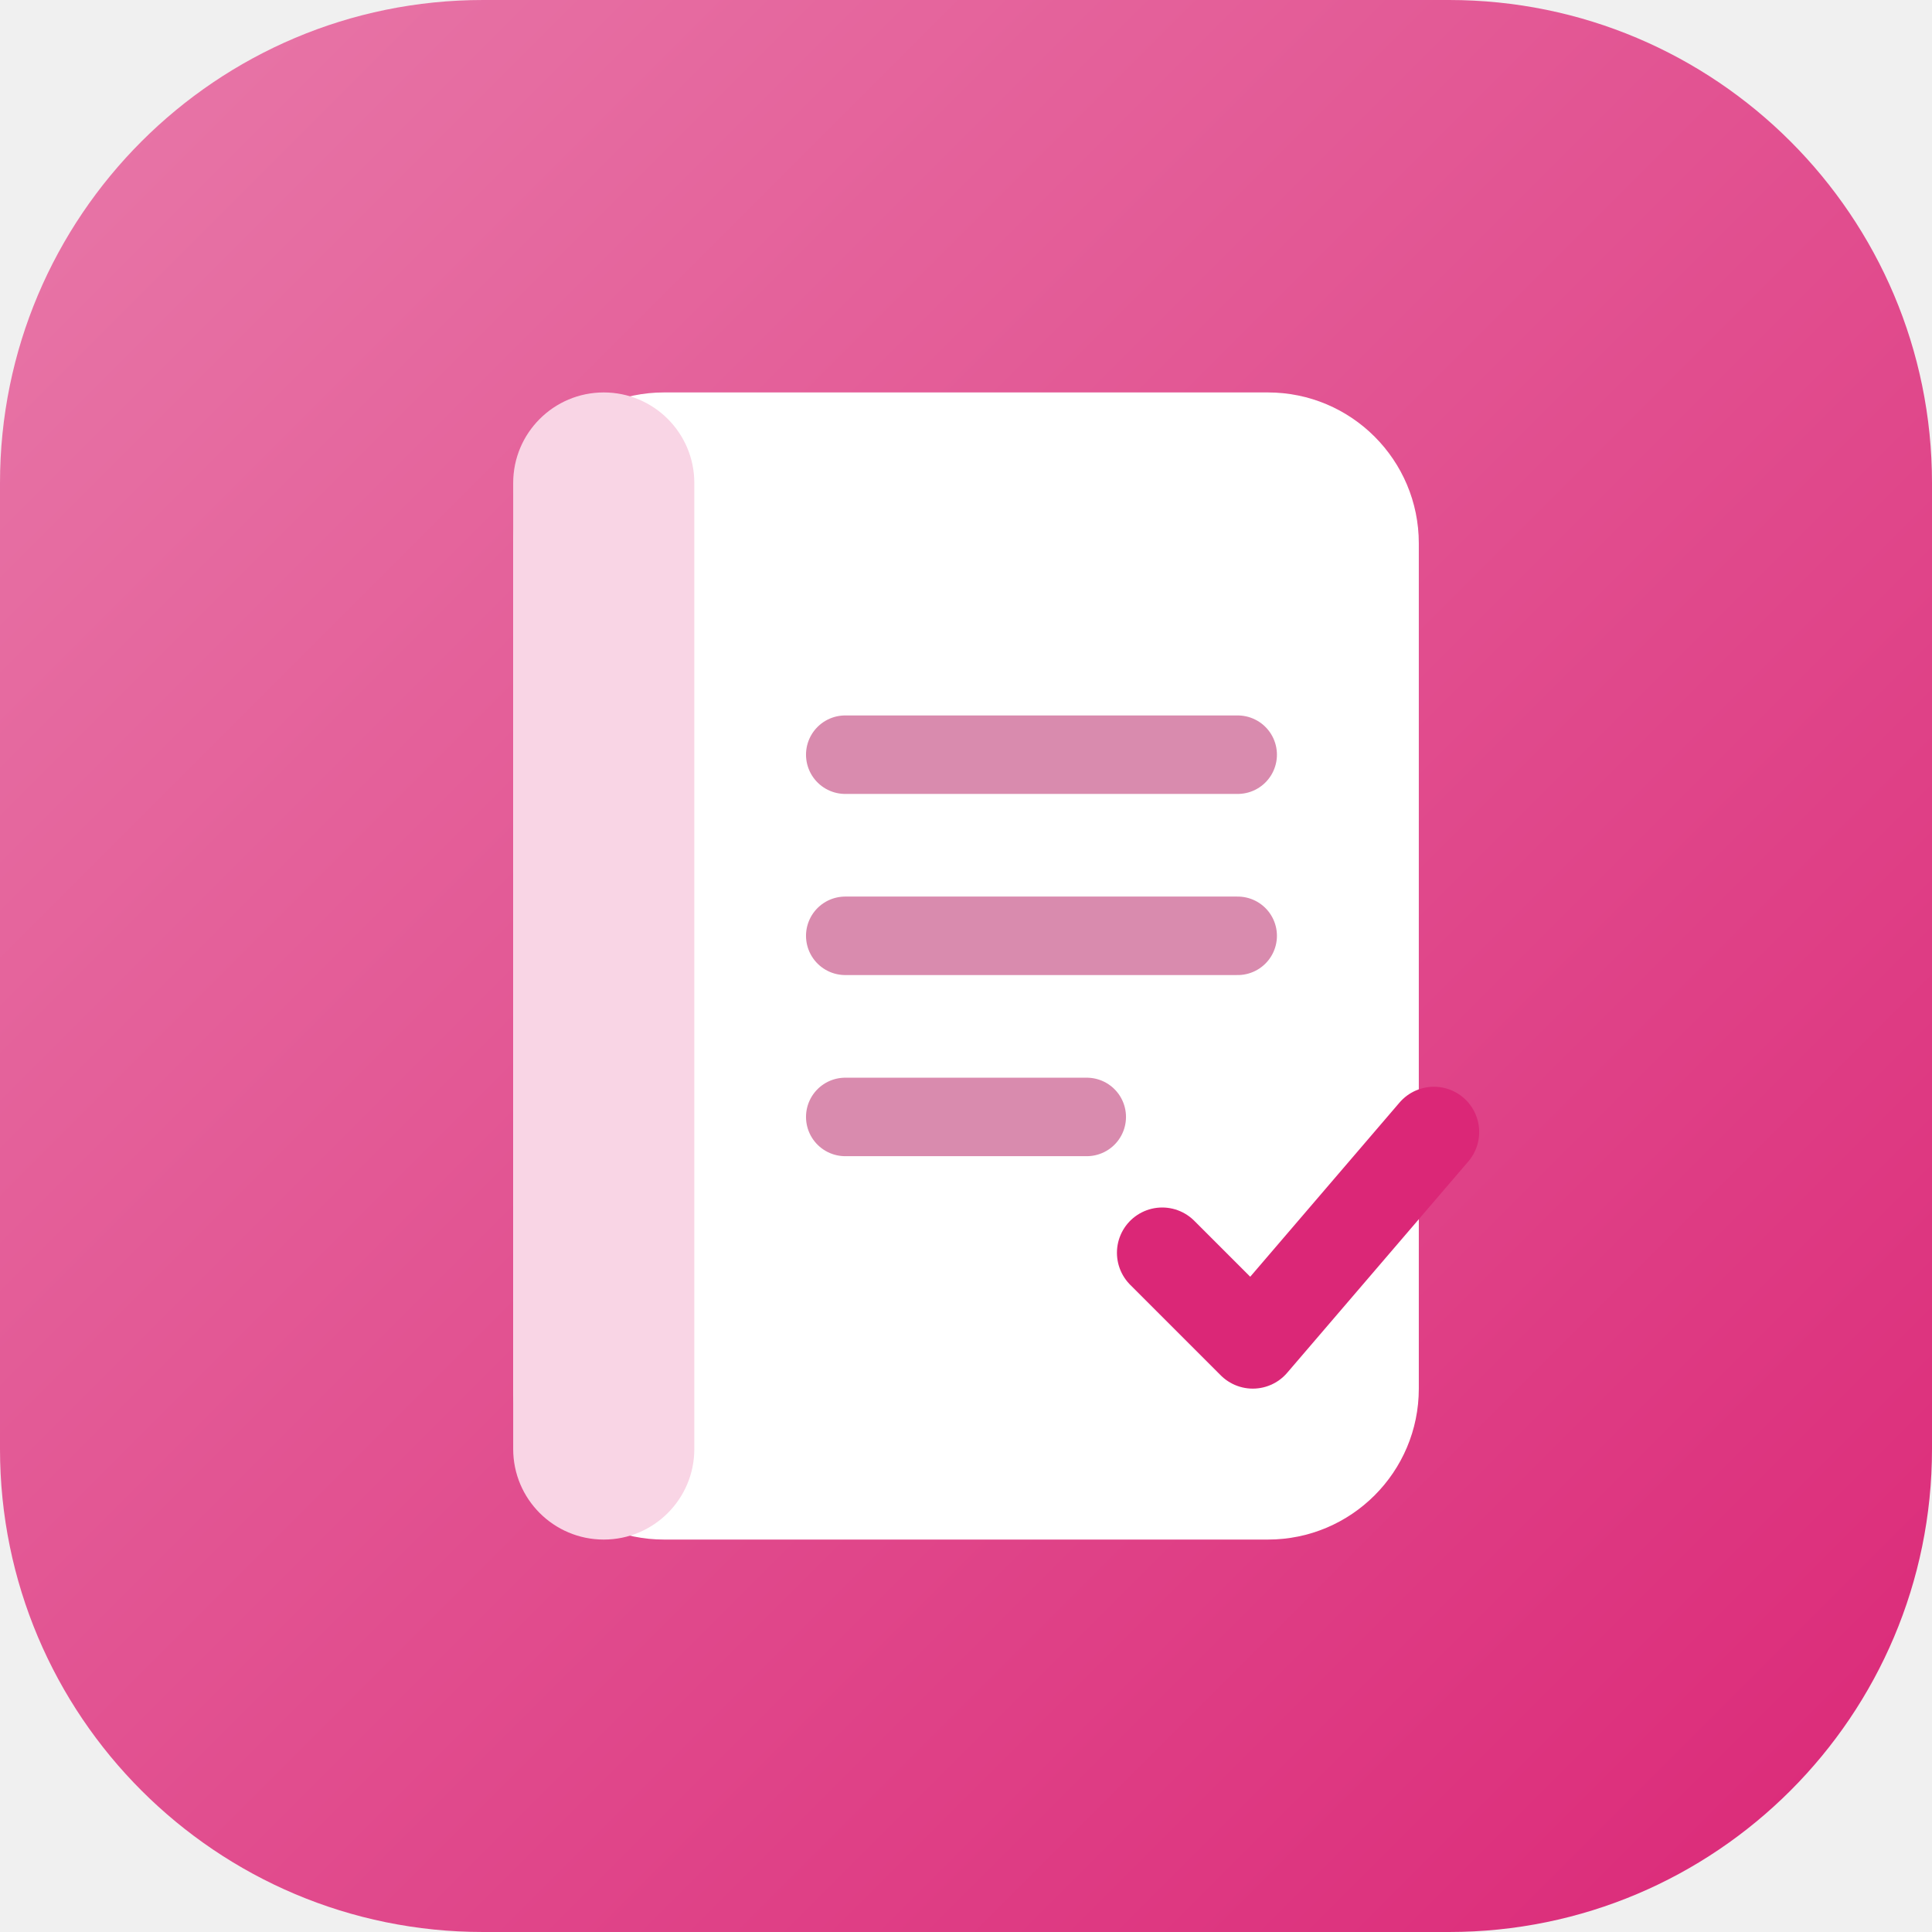
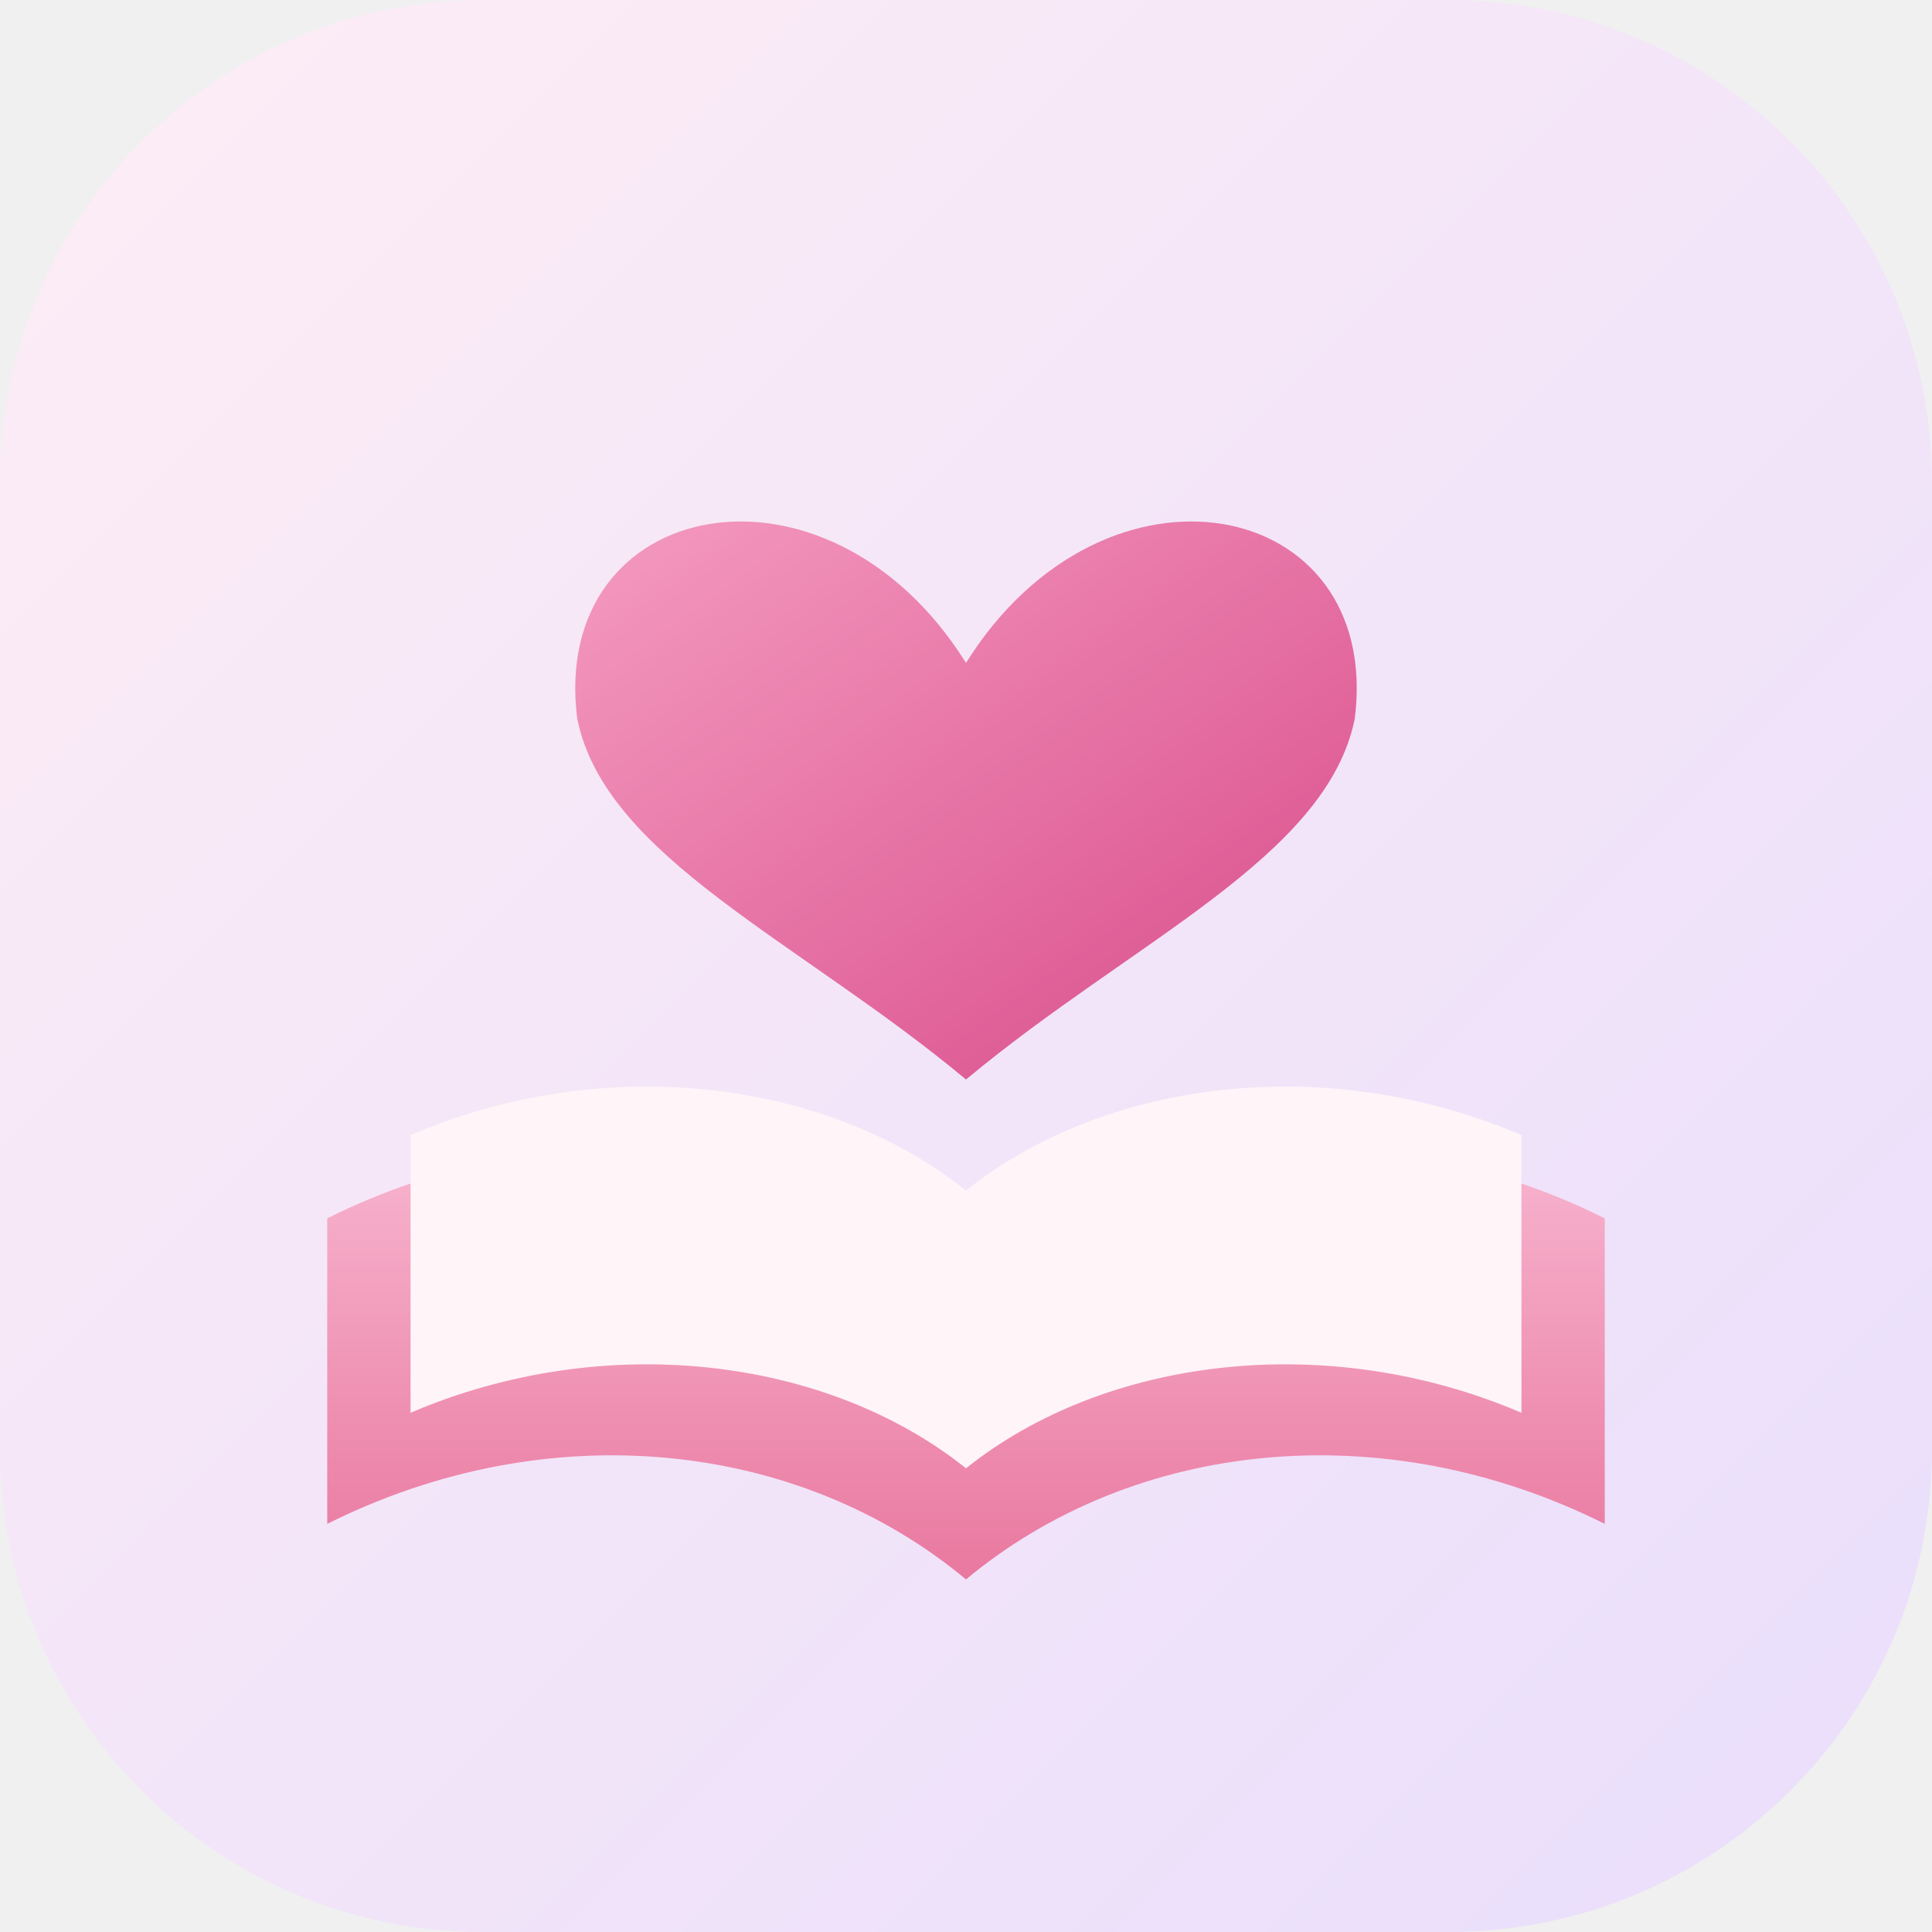
<svg xmlns="http://www.w3.org/2000/svg" viewBox="0 0 64 64">
  <defs>
-     <linearGradient id="g" x1="0" y1="0" x2="1" y2="1">
-       <stop offset="0" stop-color="#E879A9" />
-       <stop offset="1" stop-color="#DB2777" />
+     <linearGradient id="bg" x1="0" y1="0" x2="1" y2="1">
+       <stop offset="0" stop-color="#FDEDF5" />
+       <stop offset="1" stop-color="#E9DEFC" />
+     </linearGradient>
+     <linearGradient id="h" x1="0" y1="0" x2="1" y2="1">
+       <stop offset="0" stop-color="#F49BC0" />
+       <stop offset="1" stop-color="#D84A89" />
+     </linearGradient>
+     <linearGradient id="b" x1="0" y1="0" x2="0" y2="1">
+       <stop offset="0" stop-color="#F7B4CE" />
+       <stop offset="1" stop-color="#E9789F" />
    </linearGradient>
  </defs>
-   <rect width="64" height="64" rx="16" fill="url(#g)" />
-   <rect x="17" y="13" width="30" height="38" rx="5" fill="#FFFFFF" />
-   <rect x="17" y="13" width="6" height="38" rx="3" fill="#F9D5E5" />
-   <path d="M28 25h13M28 31h13M28 37h8" stroke="#D98BAE" stroke-width="2.6" stroke-linecap="round" />
-   <path d="M38.5 41.5l3 3 6-7" stroke="#DB2777" stroke-width="3" stroke-linecap="round" stroke-linejoin="round" fill="none" />
+   <rect width="64" height="64" rx="16" fill="url(#bg)" />
+   <g transform="translate(32 33) scale(0.92) translate(-32 -33)">
+     <path d="M32 21 C27 13 17 15 18 23 C19 28 26 31 32 36 C38 31 45 28 46 23 C47 15 37 13 32 21Z" fill="url(#h)" />
+     <path d="M9 41 C17 37 26 38 32 43 C38 38 47 37 55 41 L55 52 C47 48 38 49 32 54 C26 49 17 48 9 52Z" fill="url(#b)" />
+     <path d="M12 38 C19 35 27 36 32 40 L32 50 C27 46 19 45 12 48Z" fill="#FFF4F8" />
+     <path d="M52 38 C45 35 37 36 32 40 L32 50 C37 46 45 45 52 48Z" fill="#FFF4F8" />
+   </g>
</svg>
